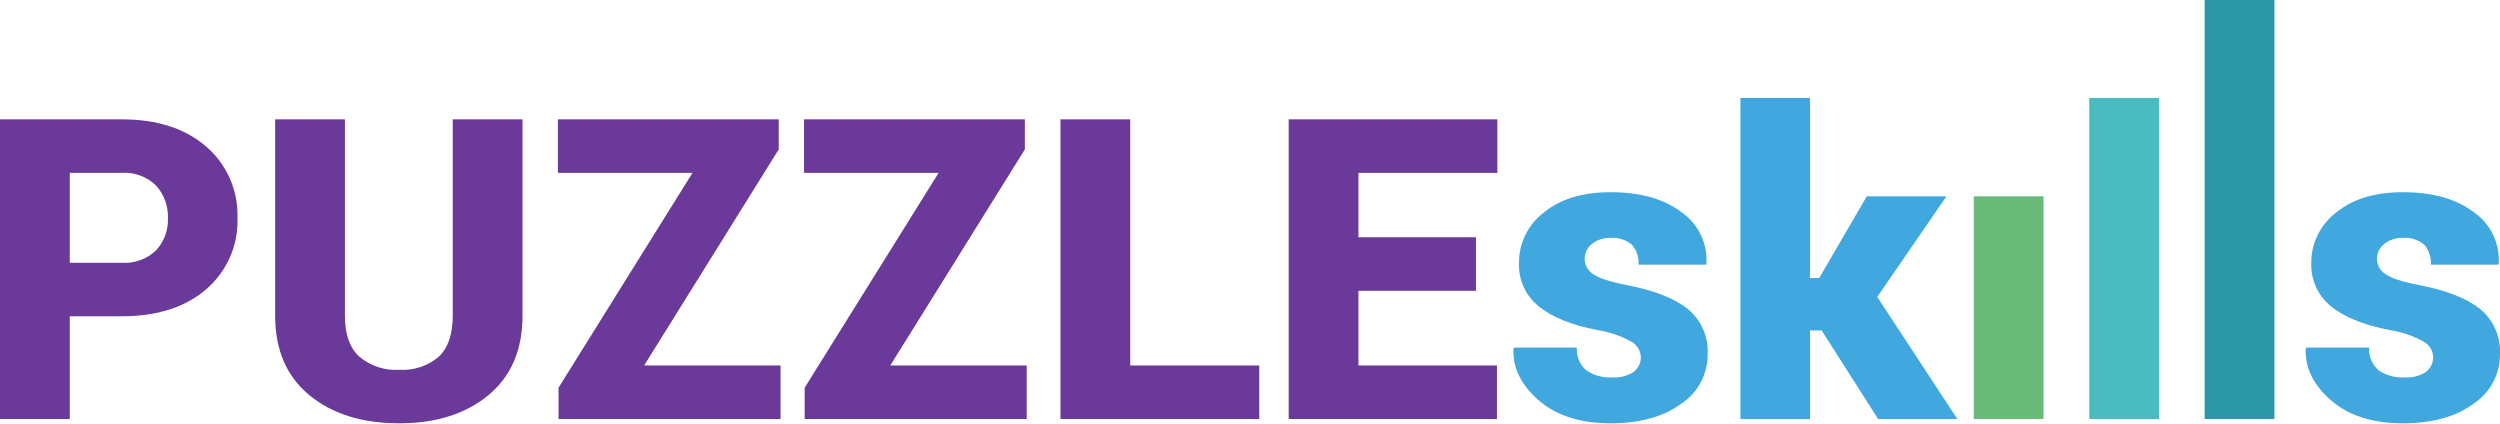
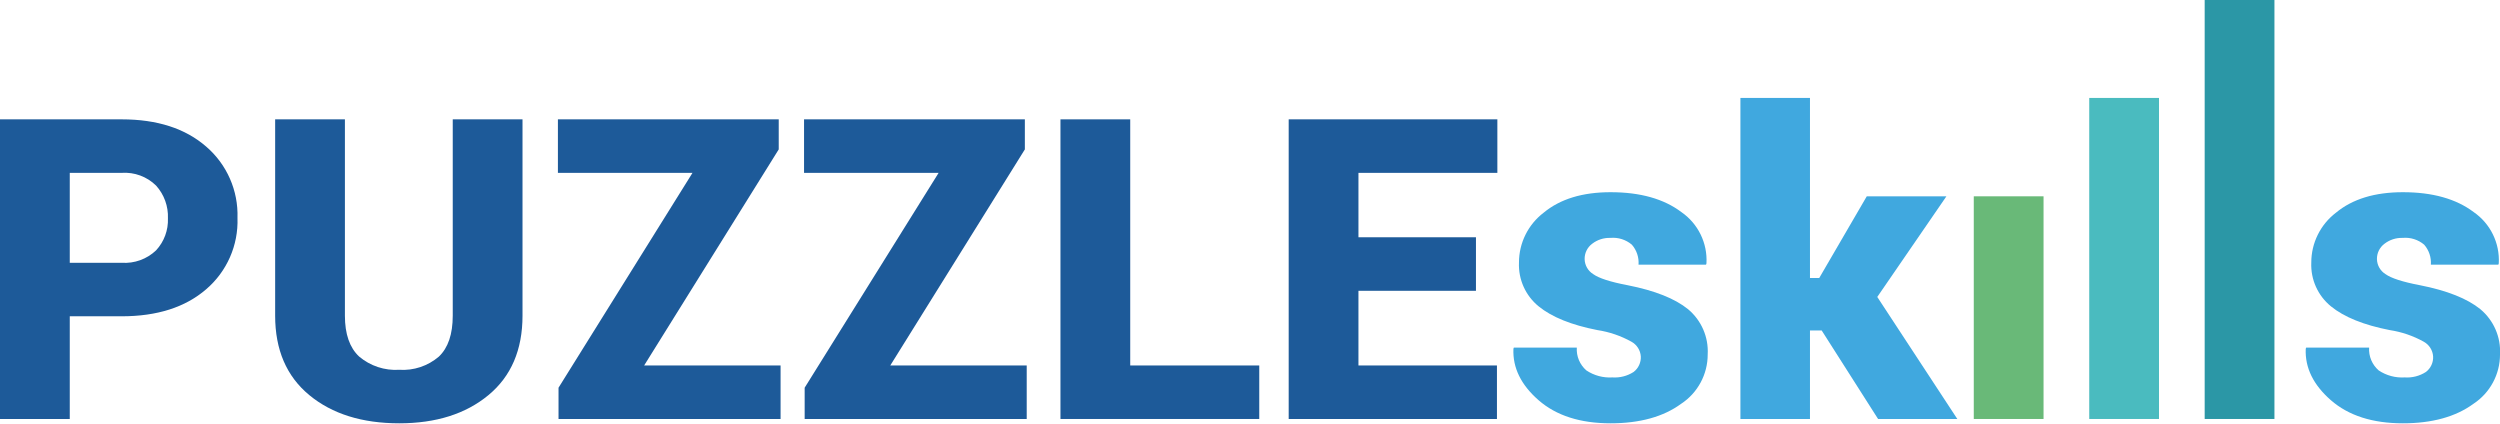
<svg xmlns="http://www.w3.org/2000/svg" viewBox="0 0 415.215 70.305">
  <defs>
    <style>
      .cls-1 {
-         fill: #6A3999;
+         fill: #1d5a99;
      }

      .cls-2 {
        fill: #40a8df;
      }

      .cls-3 {
        fill: #69b978;
      }

      .cls-4 {
        fill: #4abbbf;
      }

      .cls-5 {
        fill: #2b97a6;
      }
    </style>
  </defs>
  <g id="Ebene_2" data-name="Ebene 2">
    <g id="white">
      <g id="Neues_Symbol_1" data-name="Neues Symbol 1">
        <g>
          <path class="cls-1" d="M11.587,52.531V69.587H0V19.822H20.2q8.852,0,14.048,4.529a14.961,14.961,0,0,1,5.195,11.843,14.894,14.894,0,0,1-5.195,11.843q-5.196,4.496-14.048,4.495Zm0-8.887H20.2a7.528,7.528,0,0,0,5.725-2.067A7.403,7.403,0,0,0,27.891,36.262a7.678,7.678,0,0,0-1.965-5.435,7.429,7.429,0,0,0-5.725-2.119H11.587Z" />
          <path class="cls-1" d="M86.782,19.822V52.429q0,8.511-5.657,13.193-5.657,4.683-14.817,4.683-9.263,0-14.937-4.683Q45.698,60.941,45.698,52.429V19.822H57.285V52.429q0,4.581,2.358,6.785a9.395,9.395,0,0,0,6.665,2.204,9.192,9.192,0,0,0,6.58-2.188q2.307-2.187,2.307-6.802V19.822Z" />
          <path class="cls-1" d="M106.982,60.7h22.661v8.887H92.764V64.392l22.251-35.684H92.661V19.822h36.675v4.99Z" />
          <path class="cls-1" d="M147.861,60.7H170.523v8.887H133.643V64.392L155.894,28.708H133.54V19.822h36.674v4.99Z" />
          <path class="cls-1" d="M187.715,60.7H209.146v8.887H176.128V19.822h11.587Z" />
          <path class="cls-1" d="M245.136,48.293h-19.517V60.7h23.003v8.887H214.033V19.822h34.658v8.887H225.62V39.406h19.517Z" />
          <path class="cls-2" d="M272.515,59.197a3.015,3.015,0,0,0-1.555-2.443,16.778,16.778,0,0,0-5.657-1.932q-6.46-1.264-9.741-3.931a8.877,8.877,0,0,1-3.281-7.28,10.403,10.403,0,0,1,4.102-8.289q4.102-3.4,11.108-3.4,7.383,0,11.758,3.299a9.698,9.698,0,0,1,4.17,8.527l-.068.205H272.139a4.542,4.542,0,0,0-1.11-3.315,4.851,4.851,0,0,0-3.572-1.128,4.697,4.697,0,0,0-3.042.991,3.108,3.108,0,0,0-1.23,2.529,3.007,3.007,0,0,0,1.419,2.495q1.417,1.025,5.725,1.846,6.768,1.333,10.031,3.982a9.112,9.112,0,0,1,3.265,7.502,9.796,9.796,0,0,1-4.427,8.221q-4.427,3.229-11.706,3.229-7.554,0-11.946-3.828-4.392-3.828-4.187-8.545l.068-.205h10.459a4.634,4.634,0,0,0,1.589,3.794,6.994,6.994,0,0,0,4.324,1.162,5.77,5.77,0,0,0,3.521-.906A3.043,3.043,0,0,0,272.515,59.197Z" />
          <path class="cls-2" d="M302.559,54.89h-1.948V69.587H289.058V16.267h11.553V46.174h1.538l7.896-13.569H323.272L311.788,49.319l13.296,20.269H311.924Z" />
          <path class="cls-3" d="M339.404,69.587H327.817V32.605h11.587Z" />
          <path class="cls-4" d="M358.58,69.587H346.993V16.267h11.587Z" />
          <path class="cls-5" d="M377.753,69.587H366.166V0h11.587Z" />
          <path class="cls-2" d="M404.107,59.197a3.015,3.015,0,0,0-1.555-2.443,16.778,16.778,0,0,0-5.657-1.932q-6.46-1.264-9.741-3.931a8.877,8.877,0,0,1-3.281-7.28,10.403,10.403,0,0,1,4.102-8.289q4.102-3.4,11.108-3.4,7.383,0,11.758,3.299a9.698,9.698,0,0,1,4.17,8.527l-.068.205H403.731a4.543,4.543,0,0,0-1.11-3.315,4.851,4.851,0,0,0-3.572-1.128,4.697,4.697,0,0,0-3.042.991,3.108,3.108,0,0,0-1.23,2.529,3.007,3.007,0,0,0,1.419,2.495q1.417,1.025,5.725,1.846,6.768,1.333,10.031,3.982a9.112,9.112,0,0,1,3.265,7.502,9.796,9.796,0,0,1-4.427,8.221q-4.427,3.229-11.706,3.229-7.554,0-11.946-3.828-4.392-3.828-4.187-8.545l.068-.205h10.459a4.634,4.634,0,0,0,1.589,3.794,6.994,6.994,0,0,0,4.324,1.162,5.77,5.77,0,0,0,3.521-.906A3.043,3.043,0,0,0,404.107,59.197Z" />
        </g>
      </g>
    </g>
  </g>
</svg>
